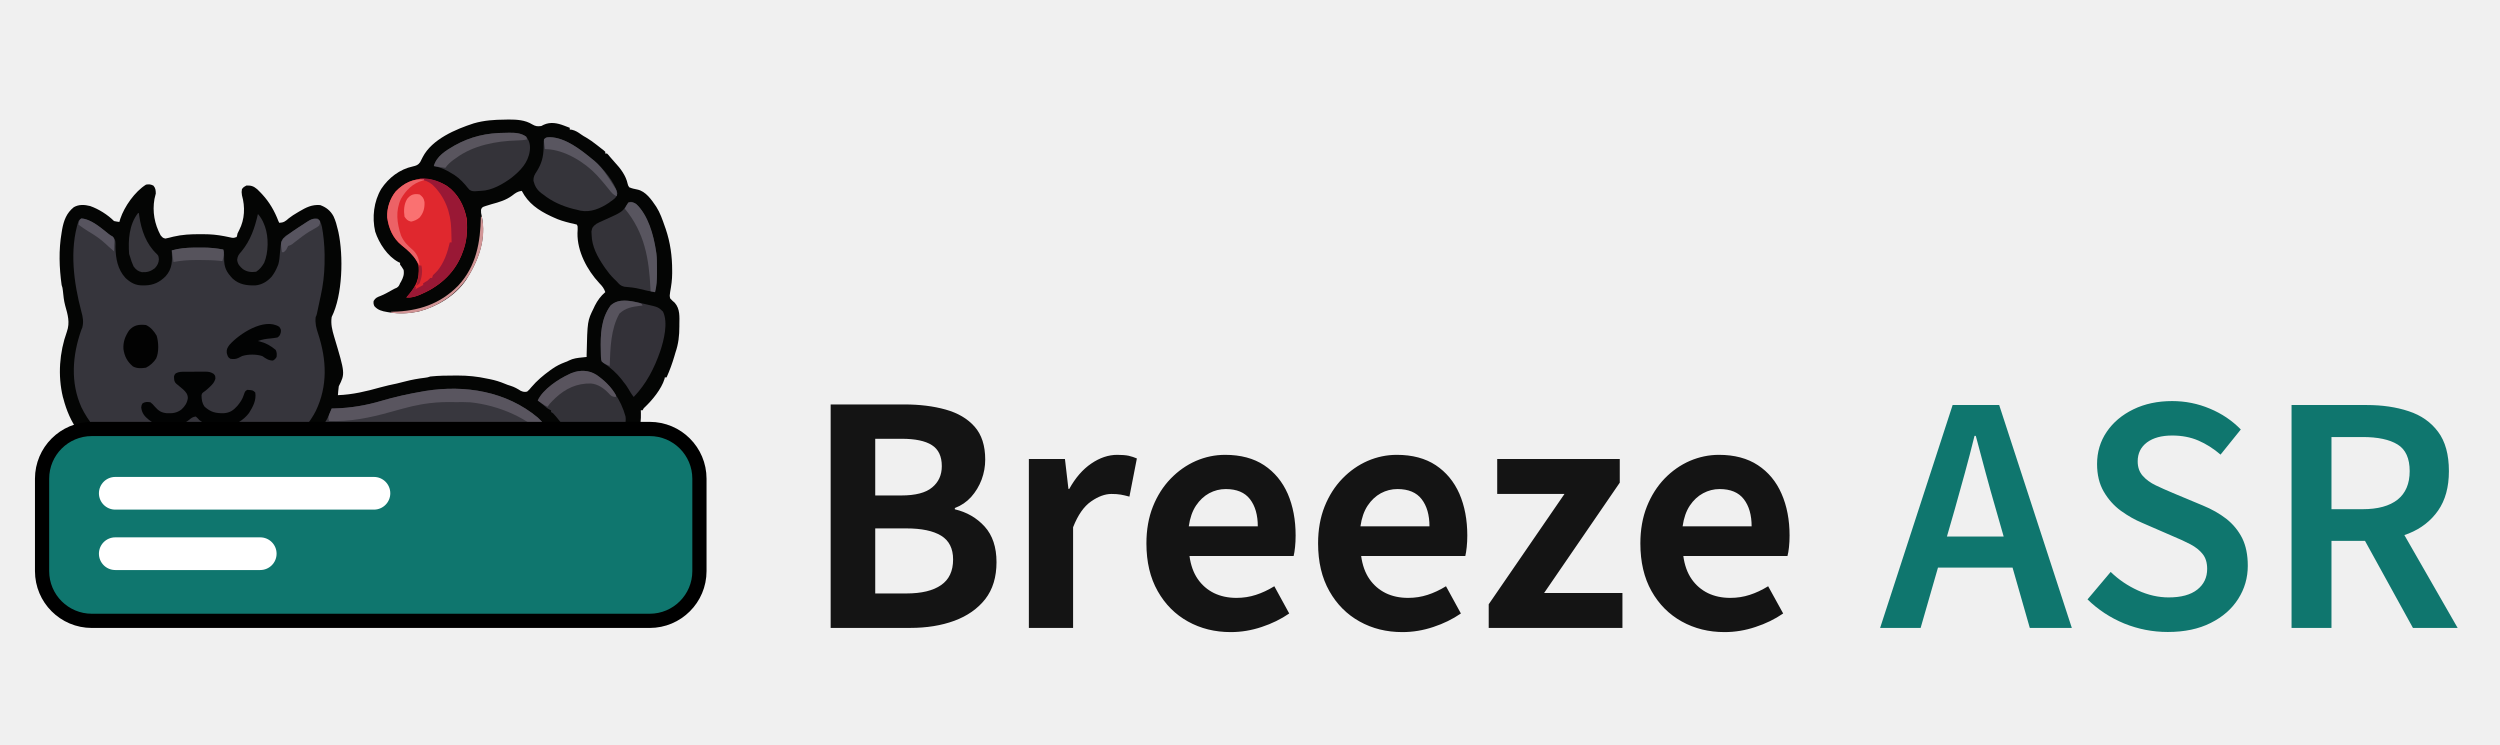
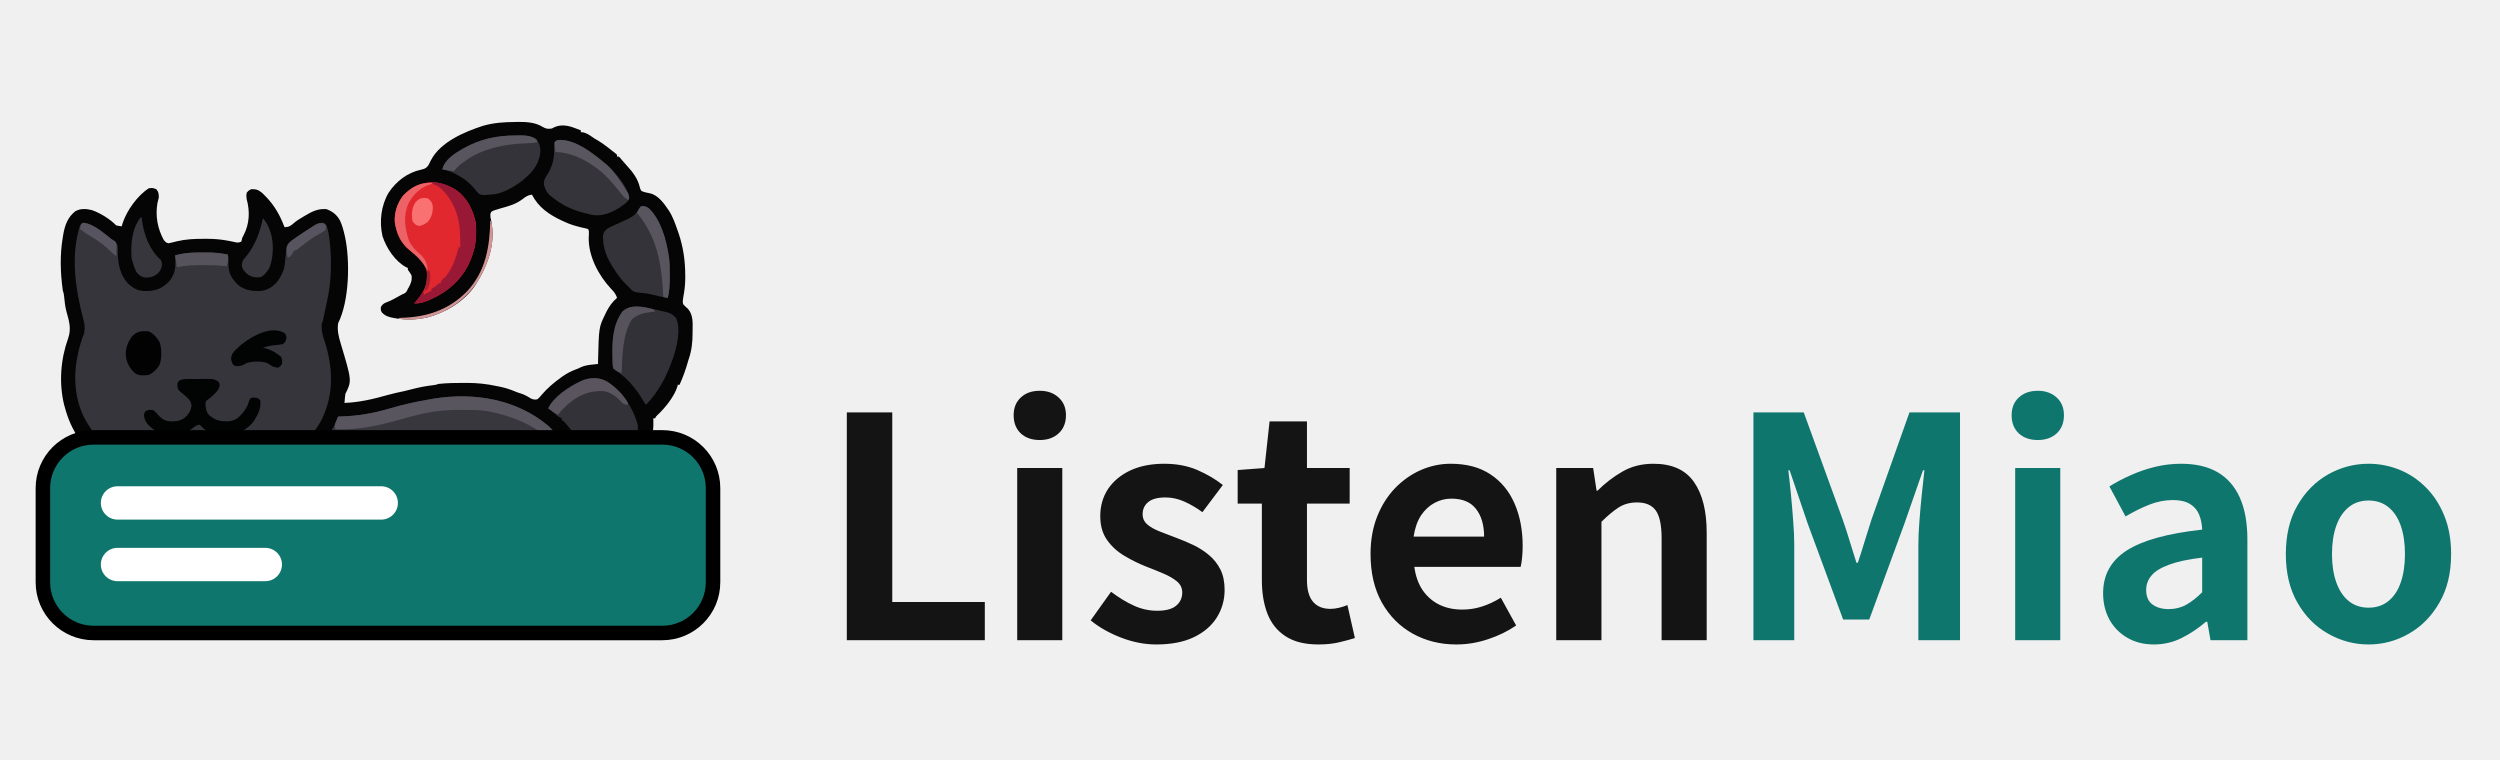
- <svg xmlns="http://www.w3.org/2000/svg" viewBox="0 0 214.8 64" width="322.2" height="96" role="img" aria-label="Breeze ASR">
+ <svg xmlns="http://www.w3.org/2000/svg" viewBox="0 0 210.7 64" width="316" height="96" role="img" aria-label="ListenMiao">
  <defs>
    <clipPath id="llc">
      <rect x="-200" y="-200" width="2400" height="1140" />
    </clipPath>
  </defs>
  <g transform="translate(3.92 9.38) scale(0.03053)">
    <g>
      <g clip-path="url(#llc)">
        <g transform="scale(2.5)">
          <path d="M0 0 C1.2 -0 2.5 -0 3.8 -0.1 C13 -0.1 22.5 0.4 30.5 5.4 C34.3 7.6 36.4 7.8 40.7 7.2 C41.6 6.8 42.5 6.3 43.4 5.8 C51.1 2.3 58.8 3.9 66.4 6.8 C68.5 7.6 70.6 8.4 72.7 9.2 C72.7 9.9 72.7 10.6 72.7 11.2 C73.5 11.3 74.3 11.3 75.1 11.4 C79.3 12.4 82 14.2 85.5 16.7 C87.4 18 89.2 19.2 91.2 20.2 C95.3 22.6 99 25.3 102.7 28.2 C103.6 28.9 104.5 29.6 105.4 30.3 C106.3 31.1 107.2 31.8 108.2 32.5 C109 33.2 109.9 33.8 110.8 34.5 C111.4 35.1 112 35.7 112.7 36.2 C112.7 36.9 112.7 37.6 112.7 38.2 C113.3 38.2 114 38.2 114.7 38.2 C116.2 39.7 116.2 39.7 117.9 41.8 C121.6 46.1 121.6 46.1 123.4 48.1 C129.8 54.9 136 63.1 137.9 72.4 C138.5 74.5 138.5 74.5 139.7 76.2 C142.7 77.5 145.6 78.1 148.7 78.7 C158.3 80.6 164.9 90.4 170.1 98.1 C174.5 105 177 112.5 179.7 120.2 C180 121.2 180.3 122.1 180.7 123 C185.9 138.4 188 153.6 188 169.8 C188 170.8 188 171.9 188 173 C188 180.2 187 187.1 185.7 194.2 C185.1 198.1 185.1 198.1 185.7 201.2 C187.3 203.1 189 204.6 190.9 206.2 C197 213.1 196.2 222.1 196.1 230.8 C196.1 231.4 196.1 232.1 196.1 232.8 C196.1 243.2 195.1 252.4 191.7 262.2 C191.3 263.6 190.9 265 190.5 266.3 C188.1 274.5 185.2 282.4 181.7 290.2 C181 290.2 180.4 290.2 179.7 290.2 C179.6 290.8 179.5 291.3 179.4 291.9 C175.9 303.3 165.6 315.9 157 323.9 C155.7 325.2 155.7 325.2 154.7 327.2 C154 327.2 153.4 327.2 152.7 327.2 C152.7 328.3 152.8 329.3 152.8 330.4 C153.1 345 150.5 354.3 141.7 366.2 C141.2 367 140.6 367.8 140.1 368.6 C139.8 368.9 139.8 368.9 138.7 370.2 C138 370.2 137.4 370.2 136.7 370.2 C136.5 370.8 136.2 371.4 136 371.9 C134.3 374.9 132.2 377 129.7 379.2 C129 379.9 128.3 380.6 127.6 381.3 C121.4 387.1 114.8 391.8 107.7 396.2 C107 396.7 106.3 397.1 105.6 397.6 C101.7 399.9 98.1 401.2 93.7 402.2 C93.7 402.9 93.7 403.6 93.7 404.2 C46.6 404.3 -0.5 404.4 -47.5 404.5 C-48.2 404.5 -48.9 404.5 -49.7 404.5 C-64.8 404.5 -80 404.5 -95.1 404.5 C-102.5 404.5 -110 404.5 -117.4 404.5 C-117.8 404.5 -117.8 404.5 -119.6 404.5 C-143.6 404.5 -167.5 404.6 -191.5 404.6 C-216.1 404.7 -240.7 404.7 -265.4 404.7 C-268.8 404.7 -272.3 404.7 -275.8 404.7 C-276.5 404.7 -277.2 404.7 -277.9 404.7 C-288.9 404.7 -299.9 404.8 -310.9 404.8 C-322 404.8 -333.1 404.8 -344.2 404.8 C-350.1 404.8 -356.1 404.8 -362.1 404.8 C-367.6 404.9 -373.1 404.9 -378.6 404.9 C-380.6 404.9 -382.6 404.9 -384.6 404.9 C-400.5 405 -413 402.2 -427.1 394.4 C-427.5 394.2 -427.5 394.2 -429.5 393.1 C-447.9 383 -466 370.6 -478.3 353.2 C-478.3 352.6 -478.3 351.9 -478.3 351.2 C-479 351.2 -479.6 351.2 -480.3 351.2 C-488.4 340.3 -493.9 327.4 -497.3 314.2 C-497.4 313.9 -497.4 313.9 -497.9 312.2 C-503.7 288.1 -501.8 262.1 -493.4 238.8 C-489.7 228.3 -492.4 219.6 -495.3 209.3 C-496.8 203.8 -497.3 198.2 -497.9 192.5 C-498.3 189.2 -498.3 189.2 -499.3 186.2 C-502 166.7 -502.7 146.8 -499.3 127.2 C-499.2 126.6 -499.2 126.6 -498.7 123.5 C-496.8 113.4 -493.8 105.2 -485.6 98.6 C-479.9 95.3 -473.5 95.7 -467.2 97.3 C-457.7 100.6 -447.4 107.1 -440.3 114.2 C-438.3 114.6 -436.3 115 -434.3 115.2 C-434 114 -433.6 112.8 -433.2 111.5 C-428.6 97.8 -416.9 81.1 -404.3 73.2 C-400.8 72.6 -399.2 72.8 -396 74.3 C-393.5 77.2 -393.4 79.4 -393.3 83.2 C-393.8 85.3 -394.3 87.4 -394.8 89.4 C-397.3 103.7 -394.7 117.6 -387.9 130.2 C-385.3 133.2 -385.3 133.2 -382.5 133.9 C-379.5 133.3 -376.6 132.6 -373.7 131.8 C-363.6 129.4 -353.6 128.9 -343.2 129 C-342 129 -340.7 129 -339.4 129 C-331.5 129 -324.1 129.7 -316.3 131.2 C-315.2 131.5 -314 131.7 -312.8 131.9 C-311.1 132.3 -309.3 132.6 -307.6 133 C-305.3 133.2 -305.3 133.2 -302.3 132.2 C-301.7 130.4 -301.7 130.4 -301.3 128.2 C-300.7 126.9 -300.1 125.6 -299.4 124.4 C-293.1 112.2 -292.6 98.3 -296.3 85.2 C-296.8 81.5 -296.8 81.5 -296.3 78.2 C-294.3 75.8 -294.3 75.8 -291.3 74.2 C-286 74 -283.3 74.9 -279.2 78.3 C-277.9 79.6 -276.6 80.9 -275.3 82.2 C-274.7 82.9 -274.1 83.5 -273.5 84.1 C-265.3 93 -259.6 102.9 -255.3 114.2 C-255 114.9 -254.7 115.6 -254.3 116.2 C-249.4 116 -247.2 114.4 -243.6 111.1 C-240.5 108.6 -237.2 106.6 -233.8 104.6 C-233.1 104.2 -232.5 103.8 -231.8 103.4 C-224 98.8 -217.6 95.5 -208.3 96.2 C-201.6 98.6 -196.6 102.5 -193.2 108.9 C-190.9 113.8 -189.5 119 -188.3 124.2 C-188.1 125 -187.9 125.8 -187.7 126.7 C-182 153.4 -182.9 197.5 -195.3 222.2 C-196.5 230.1 -194.7 237 -192.5 244.4 C-180.1 285.8 -180.1 285.8 -187.3 300.2 C-187.5 302 -187.7 303.7 -187.9 305.4 C-187.9 305.8 -187.9 305.8 -188.1 308.1 C-188.2 308.8 -188.3 309.5 -188.3 310.2 C-171.8 309.6 -156.3 305.9 -140.4 301.4 C-134.3 299.7 -128.2 298.4 -122 297.1 C-118.8 296.4 -115.6 295.6 -112.4 294.7 C-105.1 292.8 -97.9 291.5 -90.3 290.6 C-87.3 290.2 -87.3 290.2 -84.3 289.2 C-74.9 288.2 -65.5 288.1 -56.1 288.1 C-55.1 288.1 -54.1 288.1 -53.1 288.1 C-41.9 288.1 -31.2 289.2 -20.2 291.6 C-19.2 291.8 -18.2 292 -17.1 292.2 C-11.3 293.4 -6 295 -0.5 297.3 C1.7 298.3 3.9 299 6.2 299.7 C10.4 301 13.9 303 17.5 305.3 C20.3 306.5 21.7 306.8 24.7 306.2 C27.1 304.1 27.1 304.1 29.5 301.2 C35.8 293.8 42.8 287.9 50.7 282.2 C51.4 281.7 52.1 281.2 52.8 280.7 C57.5 277.4 62.1 275.1 67.4 273.1 C69.7 272.3 69.7 272.3 71.8 271.2 C76.5 268.8 81.7 268.2 87 267.7 C87.8 267.6 88.7 267.5 89.7 267.4 C90.3 267.4 91 267.3 91.7 267.2 C91.7 266.5 91.7 265.7 91.7 264.9 C92.6 226.6 92.6 226.6 99.7 212.2 C100.1 211.3 100.6 210.4 101 209.4 C104.1 203.4 107.5 198.7 112.7 194.2 C111.3 189.9 109.2 187.4 106 184.1 C92.3 169.4 81.1 148.4 81.4 127.9 C81.5 126.5 81.5 125 81.6 123.6 C81.7 120.2 81.7 120.2 80.7 118.2 C78.2 117.5 75.8 116.9 73.2 116.4 C66.8 114.8 60.7 113.1 54.7 110.2 C53.6 109.7 52.5 109.2 51.4 108.7 C37.4 102.1 25.9 94.2 18.7 80.2 C14 80.8 11.5 82.7 7.9 85.5 C0.7 90.8 -6.8 92.9 -15.3 95.2 C-17.5 95.9 -19.6 96.5 -21.8 97.2 C-22.6 97.5 -23.5 97.8 -24.4 98.1 C-26.3 99.2 -26.3 99.2 -27.2 101.6 C-27.3 104.2 -27.1 106 -26.4 108.5 C-20.9 134.2 -30.2 159 -43.9 180.3 C-56 198.4 -76.9 210.7 -97.8 216.1 C-108.9 218.3 -119.3 218.7 -130.4 217 C-131.2 216.9 -132 216.8 -132.8 216.6 C-138.5 215.7 -143.5 214.4 -147.3 209.9 C-148.3 207.2 -148.3 207.2 -148.1 204.2 C-145.9 200.5 -144 199.9 -140.1 198.4 C-135.6 196.6 -131.5 194.2 -127.2 191.8 C-124.3 190.2 -124.3 190.2 -122.1 189.3 C-119.8 187.9 -119.3 186.6 -118.3 184.2 C-118 183.6 -117.6 183 -117.2 182.4 C-114.8 177.8 -113.5 174.5 -114.3 169.2 C-116.3 165.9 -116.3 165.9 -118.3 163.2 C-118.3 162.6 -118.3 161.9 -118.3 161.2 C-118.6 161.1 -118.6 161.1 -120.1 160.4 C-132.5 153.8 -142 139.2 -146.3 126.1 C-150 110.1 -147.9 92.1 -139.5 78 C-131.2 65.5 -118.8 55.9 -103.9 52.7 C-100.1 51.8 -98 51.2 -95.7 47.9 C-94.7 46 -93.8 44.1 -92.8 42.2 C-82.4 22 -55.6 10.8 -35.3 4.2 C-23.4 0.8 -12.3 0.1 0 0 Z " fill="#040504" transform="translate(517.3125,11.75)" />
          <path d="M0 0 C9.3 3.8 17.4 10.5 25.3 16.7 C27 18 27 18 29.9 19.8 C33.1 23.2 32.7 26.5 32.6 31 C32.9 43.9 34.9 56.3 44 66.1 C50 71.6 55.5 74.6 63.8 74.4 C64.5 74.4 65.2 74.4 65.9 74.4 C75.5 74.1 82.2 70.9 89 64.2 C97 55.3 96.6 46.4 96 35 C97.3 34.7 98.7 34.4 100 34.1 C100.7 33.9 101.5 33.7 102.2 33.5 C110.4 31.9 118.4 31.8 126.7 31.8 C127.3 31.8 127.3 31.8 130.3 31.8 C138.4 31.8 146.1 32.5 154 34 C155 37.5 155 40.6 154.9 44.2 C154.9 54.4 157.6 59.4 164.6 66.8 C172 73.5 180.4 74.6 190.1 74.4 C197.6 73.6 203.4 70.1 208.4 64.6 C211.2 61 213.3 57.2 215 53 C215.3 52.2 215.7 51.3 216 50.5 C217.1 46.5 217.4 42.8 217.7 38.8 C219.1 23.4 219.1 23.4 224.2 18.7 C226.1 17.4 228 16.2 230 15 C231.2 14.2 232.5 13.3 233.7 12.4 C236.9 10.2 240.1 8.1 243.3 6.1 C244.7 5.2 246.1 4.2 247.5 3.3 C251.6 0.5 254.9 -1.2 260 -1 C264.2 3 264.9 6.9 265.7 12.4 C265.7 12.8 265.7 12.8 266.1 14.8 C267.7 25.9 268.3 36.9 268 48 C268 48.7 268 49.5 268 50.2 C267.7 62.7 266.3 74.4 263.6 86.5 C263 89.1 262.4 91.8 261.9 94.4 C259.2 107.7 259.2 107.7 258 110 C257.2 117 258.6 122.3 260.8 128.9 C270.4 158.2 271.7 187.6 258.1 215.8 C246.9 237.7 226 255.7 204 266 C202.9 266.6 201.9 267.1 200.8 267.7 C161.3 287.5 112.2 288.3 70.8 274.7 C38 263.3 9.9 243.4 -5.6 211.8 C-18.3 183.8 -15.9 153 -5.8 124.4 C-5.6 124 -5.6 124 -4.7 121.8 C-3.1 115.5 -4 110 -5.8 103.8 C-14.3 71.5 -19.4 34.5 -9 2 C-6.5 -2 -4.2 -0.9 0 0 Z " fill="#36353C" transform="translate(46,124)" />
          <path d="M0 0 C2.7 2.4 5 5 7.3 7.8 C9.3 10.2 11.4 12.4 13.5 14.6 C25.2 27.6 39.1 50.8 39.1 68.9 C-80.7 68.9 -200.5 68.9 -323.9 68.9 C-321.1 67.1 -318.7 66.1 -315.6 65.1 C-297.1 59.1 -279.4 49.4 -265.2 36.1 C-263.1 34.1 -261 32.3 -258.8 30.5 C-254.8 27.1 -251.7 23.1 -248.6 18.9 C-248 18.2 -247.5 17.6 -246.9 16.9 C-246.2 16.9 -245.6 16.9 -244.9 16.9 C-244.9 16.7 -244.9 16.7 -244.6 15.3 C-243.6 12.1 -241.9 9.6 -240.1 6.8 C-236.7 1.4 -234 -4 -231.9 -10.1 C-231.3 -10.1 -231.3 -10.1 -228.3 -10.2 C-210.4 -10.7 -193.2 -13.6 -176 -18.7 C-160.6 -23.3 -144.9 -26.7 -129 -29.4 C-128.1 -29.5 -127.1 -29.7 -126.2 -29.9 C-81.7 -37 -35.3 -29.4 0 0 Z " fill="#38373E" transform="translate(553.9062,347.0781)" />
          <path d="M0 0 C12.8 8.8 19.4 21.9 22.6 36.8 C23.7 50.6 22.8 63 17.6 75.8 C17.2 76.8 16.8 77.8 16.4 78.8 C7.5 100 -9.7 114.2 -30.4 122.8 C-35.6 124.8 -39.8 126.2 -45.4 125.8 C-44.6 124.9 -43.7 123.9 -42.9 123 C-34.7 113.5 -30.5 104.3 -31.4 91.8 C-33.2 80.3 -42.5 73.3 -51.1 66.6 C-60.6 59 -65.4 47.8 -66.8 35.9 C-67.3 25.2 -64 14.7 -57.2 6.3 C-40.2 -10.8 -20.3 -11.7 0 0 Z " fill="#E0282E" transform="translate(451.4297,86.23828)" />
          <path d="M0 0 C16.2 11.2 27.6 28 32.8 46.9 C34 55 30.7 60.8 26.1 67.2 C15.2 80.4 2.7 91.8 -13 99 C-13.7 99 -14.3 99 -15 99 C-15.2 98.4 -15.2 98.4 -16.2 95.6 C-22.8 77.9 -31.8 63.3 -43.9 48.9 C-44.4 48.3 -44.8 47.7 -45.3 47.2 C-48.8 43.1 -48.8 43.1 -51 42 C-51 41.3 -51 40.7 -51 40 C-51.6 39.7 -52.2 39.5 -52.7 39.2 C-55.2 37.9 -57 36.4 -59.1 34.5 C-61.3 32.4 -63.4 30.7 -66 29 C-60.4 16.4 -42.3 4.5 -30 -1 C-29.3 -1.3 -28.6 -1.6 -27.9 -2 C-18.5 -5.6 -8.6 -5.4 0 0 Z " fill="#333238" transform="translate(620,299)" />
          <path d="M0 0 C1.2 0.3 2.3 0.5 3.5 0.8 C17.7 4 17.7 4 23 9.1 C29.1 21.5 24 41.5 19.9 53.8 C13.3 72.9 4.2 90.6 -9.9 105.2 C-12.3 102.4 -14 99.3 -15.9 96.1 C-17.6 93.1 -19.6 90.4 -21.8 87.8 C-22.2 87.2 -22.6 86.6 -23.1 86 C-29.2 78.3 -35.9 72.2 -44.1 66.8 C-45.9 65.2 -45.9 65.2 -46.5 63.5 C-46.7 60.7 -46.9 58 -46.9 55.2 C-47 54.5 -47 53.8 -47 53 C-47.4 35.2 -46.8 17.2 -35.9 2.2 C-26.1 -6.9 -11.9 -2.6 0 0 Z " fill="#333138" transform="translate(671.9375,218.75)" />
          <path d="M0 0 C6.1 1.5 9 5.4 12.4 10.4 C20.8 24.2 25.6 38.9 28.1 54.8 C28.2 55.3 28.2 55.3 28.6 58.1 C29.3 63.6 29.2 69 29.2 74.5 C29.2 76.5 29.3 78.5 29.3 80.5 C29.3 87.9 28.9 94.7 27.1 101.8 C21.4 100.8 15.9 99.7 10.3 98.2 C4.4 96.7 -1.5 96.1 -7.6 95.6 C-11.8 94.5 -13.1 93 -15.9 89.8 C-17.1 88.6 -18.2 87.5 -19.4 86.4 C-23 82.8 -26 79 -28.9 74.9 C-29.4 74.1 -29.9 73.4 -30.4 72.7 C-37.7 62 -44 50.4 -44.3 37.3 C-44.4 36 -44.4 34.7 -44.5 33.4 C-43.8 28.8 -42.6 27.6 -38.9 24.8 C-36.4 23.3 -33.7 22.2 -31 21 C-9.9 11.5 -9.9 11.5 -4.9 3.7 C-2.9 0.8 -2.9 0.8 0 0 Z " fill="#343339" transform="translate(658.9375,104.25)" />
          <path d="M0 0 C17 0.4 34.5 14 47.1 24.4 C48.1 25.3 49.2 26.1 50.2 26.9 C59.4 34.8 73.2 51.2 75.8 63.4 C74.8 68.1 71.9 69.8 68.1 72.4 C67.5 72.9 66.9 73.3 66.3 73.8 C56.7 80.2 45.8 84.9 34.2 82.7 C32.5 82.3 30.8 81.9 29.1 81.4 C28.6 81.3 28.6 81.3 26.3 80.8 C13.7 77.5 2.4 72.6 -7.9 64.4 C-8.5 64 -9.1 63.6 -9.7 63.1 C-14.6 59.4 -17.2 55.2 -18.7 49.1 C-18.9 44.6 -17.5 42.2 -15.1 38.6 C-9.6 29.9 -7.5 22.3 -7.3 12 C-7.3 10.2 -7.2 8.5 -7.2 6.7 C-7.2 5.9 -7.2 5.2 -7.1 4.4 C-6.5 0.1 -3.7 0.1 0 0 Z " fill="#35343A" transform="translate(567.875,31.5625)" />
          <path d="M0 0 C1.2 -0 2.5 -0 3.8 -0.1 C10.8 -0.1 17.3 0.1 23.2 4.4 C27 9.3 28 14.2 27.2 20.4 C25.3 33.8 16.7 42.6 6.5 50.7 C-3 57.7 -15.6 65 -27.6 65.3 C-29.8 65.4 -29.8 65.4 -32 65.6 C-35.3 65.9 -37.8 66.1 -40.6 64.2 C-42.2 62.5 -43.7 60.7 -45.2 58.8 C-50.5 52.6 -55.6 48.2 -62.8 44.4 C-63.2 44.1 -63.2 44.1 -65.4 42.9 C-70.5 40.2 -75.2 38.5 -80.8 37.4 C-77.7 26.2 -67.3 20 -57.7 14.4 C-39.3 4.1 -21.1 0 0 0 Z " fill="#343339" transform="translate(517.8125,26.625)" />
          <path d="M0 0 C2.7 2.4 5 5 7.3 7.8 C9.3 10.2 11.4 12.4 13.5 14.6 C21.1 23.1 26.2 32.8 31.1 42.9 C31.5 43.7 31.9 44.5 32.3 45.4 C35.7 52.5 35.7 52.5 35.1 56.9 C32.1 53.3 32.1 53.3 32.1 49.9 C31.4 49.9 30.8 49.9 30.1 49.9 C29.9 49.4 29.6 48.9 29.4 48.4 C25.7 41.2 20.7 35.4 15.4 29.4 C14.3 28.1 13.2 26.8 12.1 25.4 C-8.7 0.6 -44.3 -13.8 -75.9 -17.1 C-81.4 -17.4 -86.8 -17.4 -92.3 -17.3 C-94.8 -17.3 -97.2 -17.3 -99.7 -17.4 C-109.6 -17.4 -119.1 -16.7 -128.9 -15.1 C-129.7 -15 -130.4 -14.8 -131.2 -14.7 C-137.9 -13.5 -144.5 -12 -151 -10.2 C-151.6 -10.1 -152.3 -9.9 -152.9 -9.7 C-157.3 -8.5 -161.7 -7.3 -166 -6.1 C-188.8 0.3 -211.1 4.9 -234.9 3.9 C-236 0.1 -235.6 -1.7 -234 -5.3 C-233.6 -6.2 -233.2 -7.1 -232.8 -8 C-232.5 -8.7 -232.2 -9.4 -231.9 -10.1 C-231.3 -10.1 -231.3 -10.1 -228.3 -10.2 C-210.4 -10.7 -193.2 -13.6 -176 -18.7 C-160.6 -23.3 -144.9 -26.7 -129 -29.4 C-128.1 -29.5 -127.1 -29.7 -126.2 -29.9 C-81.7 -37 -35.3 -29.4 0 0 Z " fill="#59555F" transform="translate(553.9062,347.0781)" />
          <path d="M0 0 C0.8 -0 1.6 -0 2.4 -0 C4.1 -0 5.8 -0 7.5 -0 C10.1 -0 12.7 -0 15.3 -0.1 C16.9 -0.1 18.6 -0.1 20.2 -0.1 C21 -0.1 21.8 -0.1 22.6 -0.1 C26.3 -0 28.5 0.3 31.7 2.3 C33.7 4.4 33.7 4.4 33.8 7.9 C32.5 12 31 13.7 27.9 16.7 C27 17.5 26.1 18.3 25.2 19.2 C22.7 21.4 22.7 21.4 20.4 23 C18.7 24.4 18.7 24.4 18.2 26.5 C18.3 31.5 18.7 35.2 21.7 39.4 C28.7 45.6 33.9 46.8 43.2 46.7 C50.1 46.2 53.9 43.6 58.5 38.5 C61.7 34.6 64.2 31.1 65.7 26.3 C67.2 21.9 67.2 21.9 69.7 20.4 C76 20.8 76 20.8 78.7 23.4 C80 32.3 76.2 39.1 71.7 46.4 C65.7 54.5 55.5 60.6 45.7 62.4 C34.5 63.6 24.7 61.4 15.7 54.4 C15.3 54.1 15.3 54.1 13.6 52.1 C12.9 51.6 12.3 51 11.7 50.4 C8.4 50.8 6.6 52.1 4.2 54.2 C-3.2 59.8 -11.3 63.3 -20.6 62.8 C-27.7 61.8 -33.6 59.9 -39.3 55.4 C-39.9 55 -40.5 54.5 -41.1 54.1 C-46 50.2 -48.9 46.7 -49.7 40.2 C-49.3 37.4 -49.3 37.4 -48.2 35.6 C-45.1 33.7 -42.9 33.9 -39.3 34.4 C-36.7 36.6 -36.7 36.6 -34.3 39.4 C-30.1 44.1 -27.1 46.1 -20.8 46.7 C-14.4 47 -9.4 46.4 -4.3 42.4 C-0.4 38.8 2.1 35 2.8 29.6 C2.6 25.1 0.7 23 -2.5 19.9 C-5 17.7 -7.7 15.5 -10.3 13.4 C-12.9 10.9 -12.6 8.9 -12.8 5.4 C-12.3 3.4 -12.3 3.4 -10.8 1.8 C-7.3 -0.1 -3.9 -0 0 0 Z " fill="#020303" transform="translate(157.3086,295.5664)" />
          <path d="M0 0 C12.8 -0.9 25.7 3.9 35.5 12.1 C46.7 22.9 53 37.2 53.3 52.7 C53.5 64.1 52.3 73.4 48 84 C47.6 85 47.2 86 46.8 87.1 C37.9 108.2 20.8 122.4 0 131 C-5.1 133.1 -9.4 134.4 -15 134 C-14.6 133.6 -14.2 133.1 -13.8 132.7 C-10.6 128.9 -7.7 125.2 -5 121 C-4.7 121.7 -4.3 122.3 -4 123 C-4.2 123.3 -4.2 123.3 -5 125 C-4.6 124.8 -4.6 124.8 -2.8 123.6 C-0.5 122.3 1.7 121.1 4 120 C4 119.3 4 118.7 4 118 C5.7 117 7.3 116 9 115 C9.6 114.4 10.1 113.9 10.7 113.3 C11.1 112.9 11.6 112.4 12 112 C12.7 112 13.3 112 14 112 C14.2 111.5 14.2 111.5 15 109 C16.7 107.3 18.3 105.7 20 104 C27.5 94.9 31.4 83.4 34 72 C34.7 72 35.3 72 36 72 C35.9 68.1 35.8 64.2 35.7 60.2 C35.7 59.7 35.7 59.7 35.6 56.9 C35 37.8 28.4 20.4 14.5 7.1 C10.1 3.4 5.7 1.9 0 1 C0 0.7 0 0.3 0 0 Z " fill="#991835" transform="translate(421,78)" />
          <path d="M0 0 C5.4 2.5 9 6.9 12 12 C14.2 19.3 14.7 30.6 11.4 37.7 C8.7 42 4.6 45.7 0 48 C-5.2 48.8 -10 49.1 -14.7 46.6 C-21.1 41.2 -24.2 35.3 -25.4 27.1 C-25.9 19 -23.5 12.7 -19 6 C-13.4 -0.2 -8 -0.8 0 0 Z " fill="#020202" transform="translate(113,243)" />
          <path d="M0 0 C2 3 2 3 1.8 6 C0.9 9.2 0.7 10.1 -2 12 C-4.6 12.5 -7.1 12.8 -9.8 13.1 C-14.8 13.5 -19.2 14.2 -24 16 C-23.4 16.1 -22.8 16.3 -22.2 16.4 C-15.1 18.2 -9.6 21.3 -4 26 C-2.6 28.8 -2.7 30.9 -3 34 C-4.6 36.4 -4.6 36.4 -7 38 C-12 38 -15 35.8 -19 33 C-25.5 30.7 -35.3 30.8 -41.8 32.9 C-43.3 33.6 -44.7 34.3 -46.1 35.1 C-49.1 36.5 -51.7 36.5 -55 36 C-58 34.4 -58.1 32.7 -59.1 29.4 C-59.5 25.5 -58.4 23.6 -56.2 20.5 C-45.4 8.1 -16.9 -10.8 0 0 Z " fill="#020303" transform="translate(263,245)" />
          <path d="M0 0 C3 3.5 5 6.7 6.7 11 C7.1 12 7.5 13 7.9 14.1 C12.2 25.9 11.9 43.5 7 55 C4.5 59.2 2.1 62.3 -2 65 C-7.6 65.8 -12.3 65.2 -17 62 C-20.6 58.8 -22.8 56.6 -23.4 51.6 C-22.9 47.1 -21.5 45.5 -18.5 42.1 C-8.2 29.5 -3.6 15.7 0 0 Z " fill="#38373D" transform="translate(239,118)" />
          <path d="M0 0 C0.3 0 0.7 0 1 0 C1.1 1 1.3 2.1 1.4 3.2 C3.7 19.1 9.1 34.8 21.2 46.1 C23 48 23 48 23.5 51.9 C23.3 56.2 21.9 58.7 19 62 C14.3 65.6 10.4 66.8 4.4 66.5 C0.1 65.6 -2.4 63.6 -5 60 C-6.7 56.4 -7.9 52.8 -9 49 C-9.2 48.5 -9.2 48.5 -10 46 C-11.2 30.3 -10 12.8 0 0 Z " fill="#37363C" transform="translate(104,117)" />
          <path d="M0 0 C1.2 -0 2.5 -0 3.8 -0.1 C10.7 -0.1 17.4 0.1 23.2 4.4 C23.4 4.9 23.4 4.9 24.2 7.4 C20.4 8.3 16.8 8.5 12.9 8.6 C-10.6 9.2 -36.6 14.1 -55.8 28.4 C-56.7 29 -57.5 29.6 -58.4 30.2 C-62.1 33 -65.1 35.5 -67.8 39.4 C-72.2 38.9 -76.5 38.3 -80.8 37.4 C-77.7 26.2 -67.3 20 -57.7 14.4 C-39.3 4.1 -21.1 0 0 0 Z " fill="#59555E" transform="translate(517.8125,26.625)" />
          <path d="M0 0 C8.7 6 17 13.6 22 23 C22 23.7 22 24.3 22 25 C19.3 24.9 17.5 24.5 15.5 22.6 C14.9 22 14.4 21.4 13.8 20.8 C8.5 15.2 1.7 10.5 -6.1 9.8 C-22 9.5 -34.6 15.4 -46.1 26.1 C-46.7 26.8 -47.4 27.4 -48 28 C-48.5 28.5 -49.1 29 -49.6 29.5 C-51.7 31.6 -53.3 33.5 -55 36 C-59 34.2 -62.5 31.6 -66 29 C-60.4 16.4 -42.3 4.5 -30 -1 C-29.3 -1.3 -28.6 -1.6 -27.9 -2 C-18.5 -5.6 -8.6 -5.4 0 0 Z " fill="#59545E" transform="translate(620,299)" />
          <path d="M0 0 C3.9 -0.7 5.6 -0.3 8.9 1.8 C22.6 14.7 28.2 36.1 31 54 C31.1 54.5 31.1 54.5 31.5 57.3 C32.2 62.8 32.2 68.3 32.2 73.8 C32.2 75.8 32.2 77.8 32.2 79.8 C32.2 87.1 31.8 93.9 30 101 C28.4 100.7 26.7 100.3 25 100 C25 99.2 24.9 98.3 24.9 97.5 C23.2 63.2 18.4 34.2 -4 7 C-2.8 4.5 -1.5 2.3 0 0 Z " fill="#58555F" transform="translate(656,105)" />
          <path d="M0 0 C17 0.4 34.5 14 47.1 24.4 C48.1 25.3 49.2 26.1 50.2 26.9 C59.3 34.8 65.7 45.4 72.1 55.4 C72.7 56.3 73.3 57.2 73.9 58.2 C75.5 61.1 75.3 63.2 75.1 66.4 C71 64.9 69 62.2 66.3 58.8 C65.4 57.7 64.5 56.6 63.6 55.5 C63.2 55 62.8 54.5 62.3 53.9 C59.7 50.7 56.9 47.5 54.1 44.4 C53.9 44.2 53.9 44.2 52.6 42.7 C39.1 28.2 16.5 14.3 -3.5 13.5 C-4.3 13.5 -5.1 13.5 -5.9 13.4 C-6.1 11.6 -6.3 9.9 -6.5 8.1 C-6.6 7.1 -6.7 6.1 -6.9 5 C-6.9 4.2 -6.9 3.3 -6.9 2.4 C-4.4 -0.1 -3.5 0.1 0 0 Z " fill="#595660" transform="translate(567.875,31.5625)" />
          <path d="M0 0 C2.4 0.9 2.4 0.9 3.4 2.9 C2.9 2.9 2.9 2.9 0.6 3.2 C-8.6 4.4 -15.5 5.5 -22.6 11.9 C-32.6 29.6 -32.8 51 -33.6 70.9 C-37 69.6 -39.9 68.4 -42.6 65.9 C-43.7 62.7 -43.5 59.2 -43.6 55.9 C-43.6 55.1 -43.6 54.4 -43.6 53.6 C-44.1 35.8 -43.5 17.8 -32.6 2.9 C-23.7 -5.4 -10.9 -2.6 0 0 Z " fill="#57535D" transform="translate(668.5859,218.1484)" />
          <path d="M0 0 C0 0.3 0 0.7 0 1 C-0.5 1.1 -1.1 1.2 -1.6 1.4 C-12.7 4.5 -20.4 12.2 -26 22 C-32.3 35.4 -30.5 49.3 -26 63 C-22.9 70.3 -18.2 74.7 -12.3 79.8 C-7.2 84.7 -5.6 90.2 -5 97 C-6.1 95.4 -7.2 93.7 -8.2 92.1 C-12.7 84.8 -18.6 79.6 -25.2 74.2 C-35 66.2 -39.7 55.2 -41.5 42.8 C-42 32.3 -38.4 21.7 -31.8 13.5 C-22.5 4.1 -13.2 -0.7 0 0 Z " fill="#EC6266" transform="translate(426,79)" />
          <path d="M0 0 C0.6 -0 0.6 -0 3.6 -0 C11.7 -0.1 19.4 0.7 27.3 2.2 C28.7 6.9 27.5 10.5 26.3 15.2 C25.7 15.1 25.1 15 24.4 15 C16.9 14.2 9.5 14 2 14 C-0.1 14 -2.1 14 -4.1 14 C-12.5 14 -20.4 14.7 -28.7 16.2 C-29.3 11.9 -30 7.6 -30.7 3.2 C-29.4 2.9 -28 2.6 -26.7 2.2 C-25.9 2.1 -25.2 1.9 -24.4 1.7 C-16.3 0.1 -8.3 0 0 0 Z " fill="#56535C" transform="translate(172.6875,155.8125)" />
          <path d="M0 0 C3.5 2.7 4.7 4.2 5.5 8.5 C5.8 15.4 4.4 20.7 0 26 C-2.9 28.5 -5.9 29.8 -9.6 30.6 C-13.5 29.6 -14.8 28.3 -17 25 C-18 18.2 -17.7 11 -14 5 C-10 -0 -6.1 -1.1 0 0 Z " fill="#FA7171" transform="translate(421,96)" />
          <path d="M0 0 C0.7 0.7 1.3 1.3 2 2 C2 4.4 2 4.4 1 7 C-1.6 9 -1.6 9 -4.9 10.8 C-6.1 11.5 -7.3 12.2 -8.4 12.9 C-9 13.2 -9.6 13.6 -10.3 13.9 C-15.6 17.2 -20.4 21 -25.4 24.8 C-26.1 25.3 -26.8 25.9 -27.5 26.4 C-28.1 26.9 -28.7 27.4 -29.3 27.9 C-31 29 -31 29 -34 30 C-34.7 31.3 -35.4 32.7 -36 34 C-37.5 35.8 -37.5 35.8 -39 37 C-39.7 37 -40.3 37 -41 37 C-42.5 26.2 -42.5 26.2 -39.3 21.5 C-36.7 19.1 -34 17 -31 15 C-30.4 14.6 -29.8 14.2 -29.2 13.7 C-24.9 10.7 -20.4 7.8 -16 5 C-15.1 4.4 -14.3 3.9 -13.4 3.3 C-8.5 0.2 -5.7 -1.6 0 0 Z " fill="#57545F" transform="translate(307,124)" />
          <path d="M0 0 C12 1 22.2 10.6 31.3 17.8 C33 19 33 19 35.5 20.4 C37.6 22.6 37.4 24.6 37.4 27.6 C37.3 28.3 37.3 29 37.2 29.7 C37.2 30.4 37.2 31.1 37.2 31.8 C37.1 33.5 37.1 35.3 37 37 C30.6 31.5 30.6 31.5 27.9 28.9 C21.7 23.1 15.1 18.7 7.8 14.4 C4.1 12.1 0.5 9.6 -3 7 C-2.2 2.2 -2.2 2.2 0 0 Z " fill="#57545F" transform="translate(40,123)" />
          <path d="M0 0 C0.3 0 0.7 0 1 0 C6.3 22.6 -1.6 46.5 -13.1 65.6 C-26.2 86.5 -46.6 100.7 -70.5 106.9 C-80.4 108.9 -91 109.9 -101 108 C-101 107.7 -101 107.3 -101 107 C-100.4 107 -99.8 107 -99.2 107 C-70.5 106.4 -45.9 98.5 -25.4 77.5 C-5.1 55.5 -0.6 28.8 0 0 Z " fill="#D29596" transform="translate(490,121)" />
          <path d="M0 0 C1 0 2 0 3 0 C4.7 6.8 3.4 13.5 1 20 C-1.1 21.9 -1.1 21.9 -3 23 C-2.8 22.3 -2.6 21.7 -2.3 21 C-0.2 13.9 0.4 7.5 0 0 Z " fill="#A51E31" transform="translate(420,176)" />
        </g>
      </g>
      <rect x="-10" y="900" width="1850" height="540" rx="140" fill="#0f766e" stroke="#000000" stroke-width="40" />
      <rect x="150" y="1035" width="820" height="92" rx="46" fill="#ffffff" />
      <rect x="150" y="1205" width="500" height="92" rx="46" fill="#ffffff" />
    </g>
  </g>
-   <path d="M71.37 53.95V34.75H77.71Q79.68 34.75 81.25 35.19Q82.83 35.63 83.74 36.66Q84.65 37.69 84.65 39.49Q84.65 40.37 84.34 41.21Q84.02 42.05 83.44 42.7Q82.86 43.34 82.04 43.65V43.76Q83.58 44.12 84.6 45.24Q85.62 46.37 85.62 48.3Q85.62 50.23 84.65 51.48Q83.67 52.72 81.99 53.34Q80.32 53.95 78.21 53.95ZM75.2 42.57H77.44Q79.27 42.57 80.09 41.88Q80.92 41.2 80.92 40.05Q80.92 38.78 80.06 38.24Q79.21 37.7 77.48 37.7H75.2ZM75.2 50.99H77.87Q79.83 50.99 80.86 50.27Q81.89 49.56 81.89 48.07Q81.89 46.66 80.87 46.03Q79.84 45.4 77.87 45.4H75.2ZM88.4 53.95V39.44H91.5L91.8 42.01H91.87Q92.66 40.58 93.76 39.83Q94.86 39.08 95.99 39.08Q96.6 39.08 96.98 39.16Q97.36 39.25 97.68 39.39L97.04 42.67Q96.64 42.56 96.31 42.5Q95.97 42.44 95.5 42.44Q94.67 42.44 93.75 43.08Q92.82 43.72 92.2 45.3V53.95ZM105.74 54.31Q103.71 54.31 102.07 53.4Q100.43 52.49 99.47 50.79Q98.5 49.08 98.5 46.69Q98.5 44.93 99.06 43.52Q99.62 42.12 100.59 41.12Q101.55 40.13 102.76 39.6Q103.97 39.08 105.26 39.08Q107.26 39.08 108.61 39.97Q109.95 40.86 110.64 42.42Q111.32 43.99 111.32 46.01Q111.32 46.54 111.27 47.01Q111.22 47.48 111.15 47.77H102.2Q102.36 48.95 102.91 49.75Q103.46 50.54 104.31 50.96Q105.16 51.37 106.24 51.37Q107.12 51.37 107.91 51.11Q108.69 50.86 109.49 50.37L110.77 52.71Q109.71 53.44 108.4 53.87Q107.09 54.31 105.74 54.31ZM102.14 45.22H108.07Q108.07 43.76 107.4 42.89Q106.73 42.02 105.32 42.02Q104.56 42.02 103.89 42.38Q103.23 42.74 102.76 43.44Q102.29 44.15 102.14 45.22ZM120.49 54.31Q118.45 54.31 116.82 53.4Q115.18 52.49 114.22 50.79Q113.25 49.08 113.25 46.69Q113.25 44.93 113.81 43.52Q114.37 42.12 115.34 41.12Q116.3 40.13 117.51 39.6Q118.72 39.08 120.01 39.08Q122.01 39.08 123.36 39.97Q124.7 40.86 125.39 42.42Q126.07 43.99 126.07 46.01Q126.07 46.54 126.02 47.01Q125.97 47.48 125.9 47.77H116.95Q117.11 48.95 117.66 49.75Q118.21 50.54 119.06 50.96Q119.9 51.37 120.99 51.37Q121.87 51.37 122.66 51.11Q123.44 50.86 124.24 50.37L125.52 52.71Q124.46 53.44 123.15 53.87Q121.84 54.31 120.49 54.31ZM116.89 45.22H122.82Q122.82 43.76 122.15 42.89Q121.48 42.02 120.07 42.02Q119.31 42.02 118.64 42.38Q117.98 42.74 117.51 43.44Q117.04 44.15 116.89 45.22ZM127.91 53.95V51.92L134.42 42.44H128.64V39.44H139.17V41.47L132.67 50.95H139.4V53.95ZM148.17 54.31Q146.14 54.31 144.5 53.4Q142.86 52.49 141.9 50.79Q140.94 49.08 140.94 46.69Q140.94 44.93 141.5 43.52Q142.06 42.12 143.02 41.12Q143.98 40.13 145.19 39.6Q146.41 39.08 147.69 39.08Q149.69 39.08 151.04 39.97Q152.39 40.86 153.07 42.42Q153.76 43.99 153.76 46.01Q153.76 46.54 153.71 47.01Q153.66 47.48 153.58 47.77H144.63Q144.79 48.95 145.34 49.75Q145.89 50.54 146.74 50.96Q147.59 51.37 148.67 51.37Q149.55 51.37 150.34 51.11Q151.12 50.86 151.92 50.37L153.21 52.71Q152.15 53.44 150.83 53.87Q149.52 54.31 148.17 54.31ZM144.57 45.22H150.5Q150.5 43.76 149.83 42.89Q149.16 42.02 147.75 42.02Q147 42.02 146.33 42.38Q145.66 42.74 145.19 43.44Q144.72 44.15 144.57 45.22Z" fill="#141414" />
-   <path d="M161.54 53.95 167.77 34.8H171.77L178.01 53.95H174.4L171.49 43.77Q171.04 42.23 170.61 40.63Q170.19 39.02 169.76 37.45H169.65Q169.26 39.04 168.82 40.64Q168.39 42.23 167.95 43.77L165.02 53.95ZM165.23 48.77V46.1H174.25V48.77ZM186.26 54.3Q184.31 54.3 182.51 53.57Q180.72 52.83 179.36 51.5L181.35 49.14Q182.37 50.13 183.69 50.73Q185.01 51.33 186.33 51.33Q187.94 51.33 188.79 50.66Q189.64 49.99 189.64 48.88Q189.64 48.08 189.25 47.6Q188.87 47.12 188.21 46.77Q187.54 46.42 186.67 46.06L184.07 44.93Q183.13 44.54 182.23 43.89Q181.34 43.24 180.76 42.25Q180.18 41.26 180.18 39.87Q180.18 38.32 181.01 37.1Q181.84 35.88 183.3 35.17Q184.76 34.46 186.63 34.46Q188.33 34.46 189.87 35.11Q191.41 35.75 192.53 36.9L190.79 39.06Q189.88 38.28 188.88 37.85Q187.88 37.42 186.63 37.42Q185.27 37.42 184.47 38.01Q183.67 38.61 183.67 39.64Q183.67 40.39 184.1 40.88Q184.53 41.37 185.22 41.7Q185.91 42.03 186.7 42.36L189.26 43.43Q190.41 43.9 191.29 44.58Q192.16 45.27 192.65 46.24Q193.13 47.21 193.13 48.61Q193.13 50.16 192.31 51.45Q191.49 52.75 189.95 53.52Q188.41 54.3 186.26 54.3ZM196.89 53.95V34.8H203.35Q205.36 34.8 206.95 35.33Q208.55 35.85 209.48 37.1Q210.41 38.34 210.41 40.48Q210.41 42.54 209.48 43.87Q208.55 45.2 206.95 45.84Q205.36 46.47 203.35 46.47H200.32V53.95ZM200.32 43.75H203Q204.96 43.75 206 42.93Q207.04 42.1 207.04 40.48Q207.04 38.83 206 38.19Q204.96 37.55 203 37.55H200.32ZM207.32 53.95 202.71 45.58 205.17 43.51 211.16 53.95Z" fill="#0f766e" />
+   <path d="M71.37 53.95V34.75H75.2V50.73H83V53.95ZM85.73 53.95V39.44H89.53V53.95ZM87.63 37.08Q86.63 37.08 86.03 36.52Q85.43 35.95 85.43 34.99Q85.43 34.06 86.03 33.5Q86.63 32.93 87.63 32.93Q88.61 32.93 89.22 33.5Q89.84 34.06 89.84 34.99Q89.84 35.95 89.22 36.52Q88.61 37.08 87.63 37.08ZM97.44 54.31Q95.99 54.31 94.5 53.74Q93.01 53.17 91.92 52.28L93.64 49.87Q94.62 50.61 95.57 51.04Q96.51 51.47 97.53 51.47Q98.62 51.47 99.13 51.04Q99.64 50.61 99.64 49.93Q99.64 49.38 99.21 49.01Q98.77 48.64 98.07 48.34Q97.37 48.04 96.61 47.75Q95.69 47.39 94.8 46.86Q93.9 46.34 93.32 45.53Q92.73 44.71 92.73 43.5Q92.73 42.2 93.39 41.2Q94.06 40.21 95.27 39.64Q96.48 39.08 98.12 39.08Q99.71 39.08 100.94 39.62Q102.17 40.16 103.06 40.87L101.34 43.16Q100.57 42.6 99.8 42.26Q99.03 41.92 98.23 41.92Q97.24 41.92 96.77 42.31Q96.3 42.7 96.3 43.33Q96.3 43.85 96.69 44.19Q97.08 44.53 97.75 44.79Q98.42 45.05 99.18 45.34Q99.91 45.61 100.62 45.95Q101.33 46.3 101.92 46.8Q102.51 47.3 102.86 48Q103.21 48.7 103.21 49.71Q103.21 50.99 102.55 52.04Q101.89 53.09 100.61 53.7Q99.34 54.31 97.44 54.31ZM111.12 54.31Q109.4 54.31 108.35 53.62Q107.3 52.94 106.82 51.72Q106.35 50.5 106.35 48.88V42.44H104.31V39.61L106.57 39.44L107 35.51H110.15V39.44H113.75V42.44H110.15V48.87Q110.15 50.11 110.66 50.71Q111.17 51.31 112.13 51.31Q112.5 51.31 112.89 51.21Q113.28 51.11 113.56 50.99L114.19 53.77Q113.62 53.95 112.85 54.13Q112.09 54.31 111.12 54.31ZM122.74 54.31Q120.71 54.31 119.07 53.4Q117.43 52.49 116.47 50.79Q115.51 49.08 115.51 46.69Q115.51 44.93 116.07 43.52Q116.63 42.12 117.59 41.12Q118.56 40.13 119.77 39.6Q120.98 39.08 122.26 39.08Q124.27 39.08 125.61 39.97Q126.96 40.86 127.64 42.42Q128.33 43.99 128.33 46.01Q128.33 46.54 128.28 47.01Q128.23 47.48 128.16 47.77H119.2Q119.36 48.95 119.91 49.75Q120.46 50.54 121.31 50.96Q122.16 51.37 123.24 51.37Q124.12 51.37 124.91 51.11Q125.7 50.86 126.49 50.37L127.78 52.71Q126.72 53.44 125.4 53.87Q124.09 54.31 122.74 54.31ZM119.14 45.22H125.08Q125.08 43.76 124.4 42.89Q123.73 42.02 122.32 42.02Q121.57 42.02 120.9 42.38Q120.23 42.74 119.76 43.44Q119.3 44.15 119.14 45.22ZM131.16 53.95V39.44H134.27L134.56 41.35H134.64Q135.58 40.41 136.72 39.75Q137.87 39.08 139.35 39.08Q141.7 39.08 142.77 40.62Q143.84 42.15 143.84 44.9V53.95H140.04V45.37Q140.04 43.68 139.54 43.01Q139.05 42.34 137.98 42.34Q137.09 42.34 136.44 42.75Q135.78 43.17 134.97 43.97V53.95Z" fill="#141414" />
+   <path d="M147.78 53.95V34.75H152.02L155.29 43.75Q155.6 44.63 155.88 45.56Q156.17 46.5 156.46 47.42H156.58Q156.89 46.5 157.17 45.56Q157.46 44.63 157.74 43.75L160.93 34.75H165.19V53.95H161.68V45.93Q161.68 45.02 161.77 43.9Q161.85 42.79 161.97 41.65Q162.09 40.52 162.19 39.63H162.07L160.5 44.14L157.54 52.21H155.34L152.36 44.14L150.83 39.63H150.72Q150.83 40.52 150.94 41.65Q151.05 42.79 151.13 43.9Q151.22 45.02 151.22 45.93V53.95ZM169.84 53.95V39.44H173.64V53.95ZM171.75 37.08Q170.75 37.08 170.14 36.52Q169.54 35.95 169.54 34.99Q169.54 34.06 170.14 33.5Q170.75 32.93 171.75 32.93Q172.72 32.93 173.34 33.5Q173.95 34.06 173.95 34.99Q173.95 35.95 173.34 36.52Q172.72 37.08 171.75 37.08ZM181.53 54.31Q180.25 54.31 179.28 53.74Q178.32 53.18 177.78 52.21Q177.25 51.23 177.25 49.99Q177.25 47.67 179.24 46.39Q181.23 45.11 185.6 44.63Q185.57 43.92 185.34 43.36Q185.1 42.79 184.57 42.47Q184.03 42.14 183.13 42.14Q182.13 42.14 181.14 42.53Q180.16 42.92 179.14 43.52L177.78 40.99Q178.65 40.45 179.61 40.03Q180.57 39.6 181.63 39.34Q182.7 39.08 183.83 39.08Q185.68 39.08 186.91 39.8Q188.15 40.53 188.78 41.95Q189.41 43.37 189.41 45.47V53.95H186.3L186.03 52.4H185.91Q184.98 53.21 183.88 53.76Q182.79 54.31 181.53 54.31ZM182.78 51.33Q183.6 51.33 184.26 50.96Q184.92 50.59 185.6 49.91V46.99Q183.84 47.2 182.8 47.59Q181.75 47.98 181.32 48.51Q180.88 49.04 180.88 49.7Q180.88 50.56 181.41 50.94Q181.94 51.33 182.78 51.33ZM199.62 54.31Q197.81 54.31 196.21 53.4Q194.61 52.5 193.63 50.79Q192.65 49.09 192.65 46.69Q192.65 44.28 193.63 42.59Q194.61 40.89 196.21 39.98Q197.81 39.08 199.62 39.08Q200.98 39.08 202.24 39.59Q203.49 40.1 204.46 41.08Q205.44 42.06 206.01 43.47Q206.58 44.88 206.58 46.69Q206.58 49.09 205.59 50.79Q204.61 52.5 203.02 53.4Q201.44 54.31 199.62 54.31ZM199.62 51.21Q200.61 51.21 201.3 50.65Q201.99 50.09 202.34 49.07Q202.69 48.05 202.69 46.69Q202.69 45.33 202.34 44.31Q201.99 43.3 201.3 42.74Q200.61 42.18 199.62 42.18Q198.64 42.18 197.95 42.74Q197.26 43.3 196.9 44.31Q196.54 45.33 196.54 46.69Q196.54 48.05 196.9 49.07Q197.26 50.09 197.95 50.65Q198.64 51.21 199.62 51.21Z" fill="#0f766e" />
</svg>
